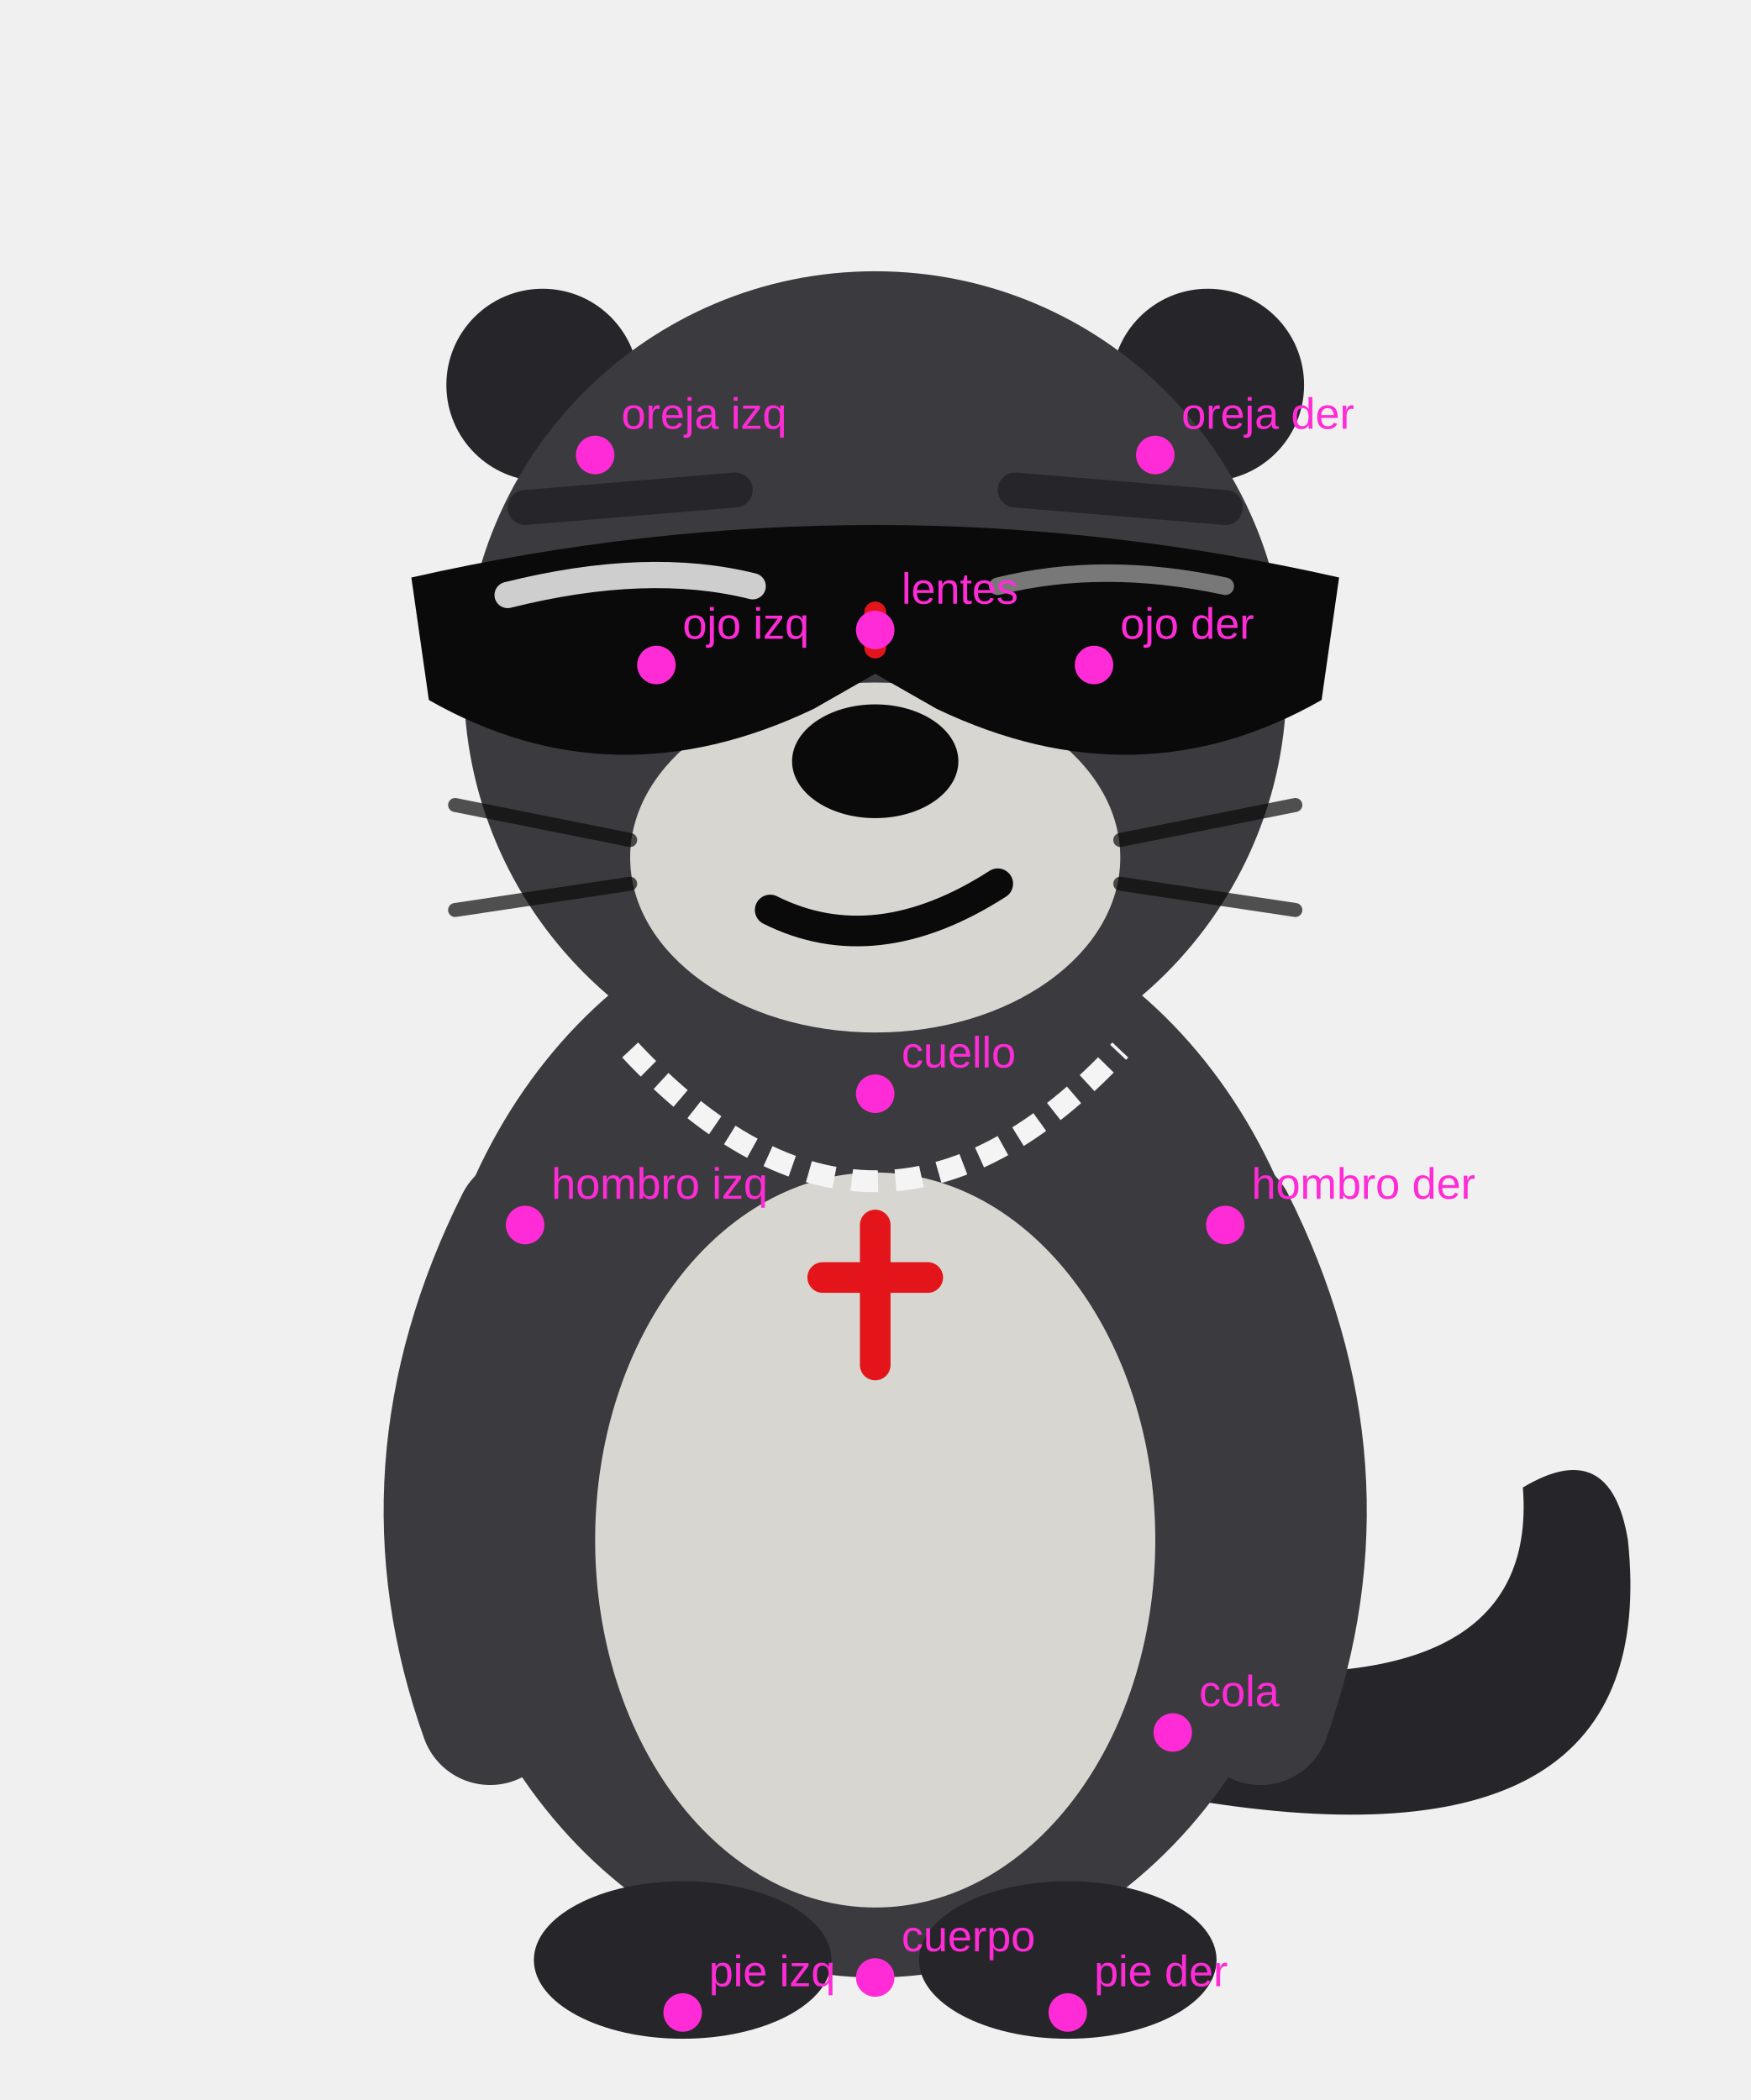
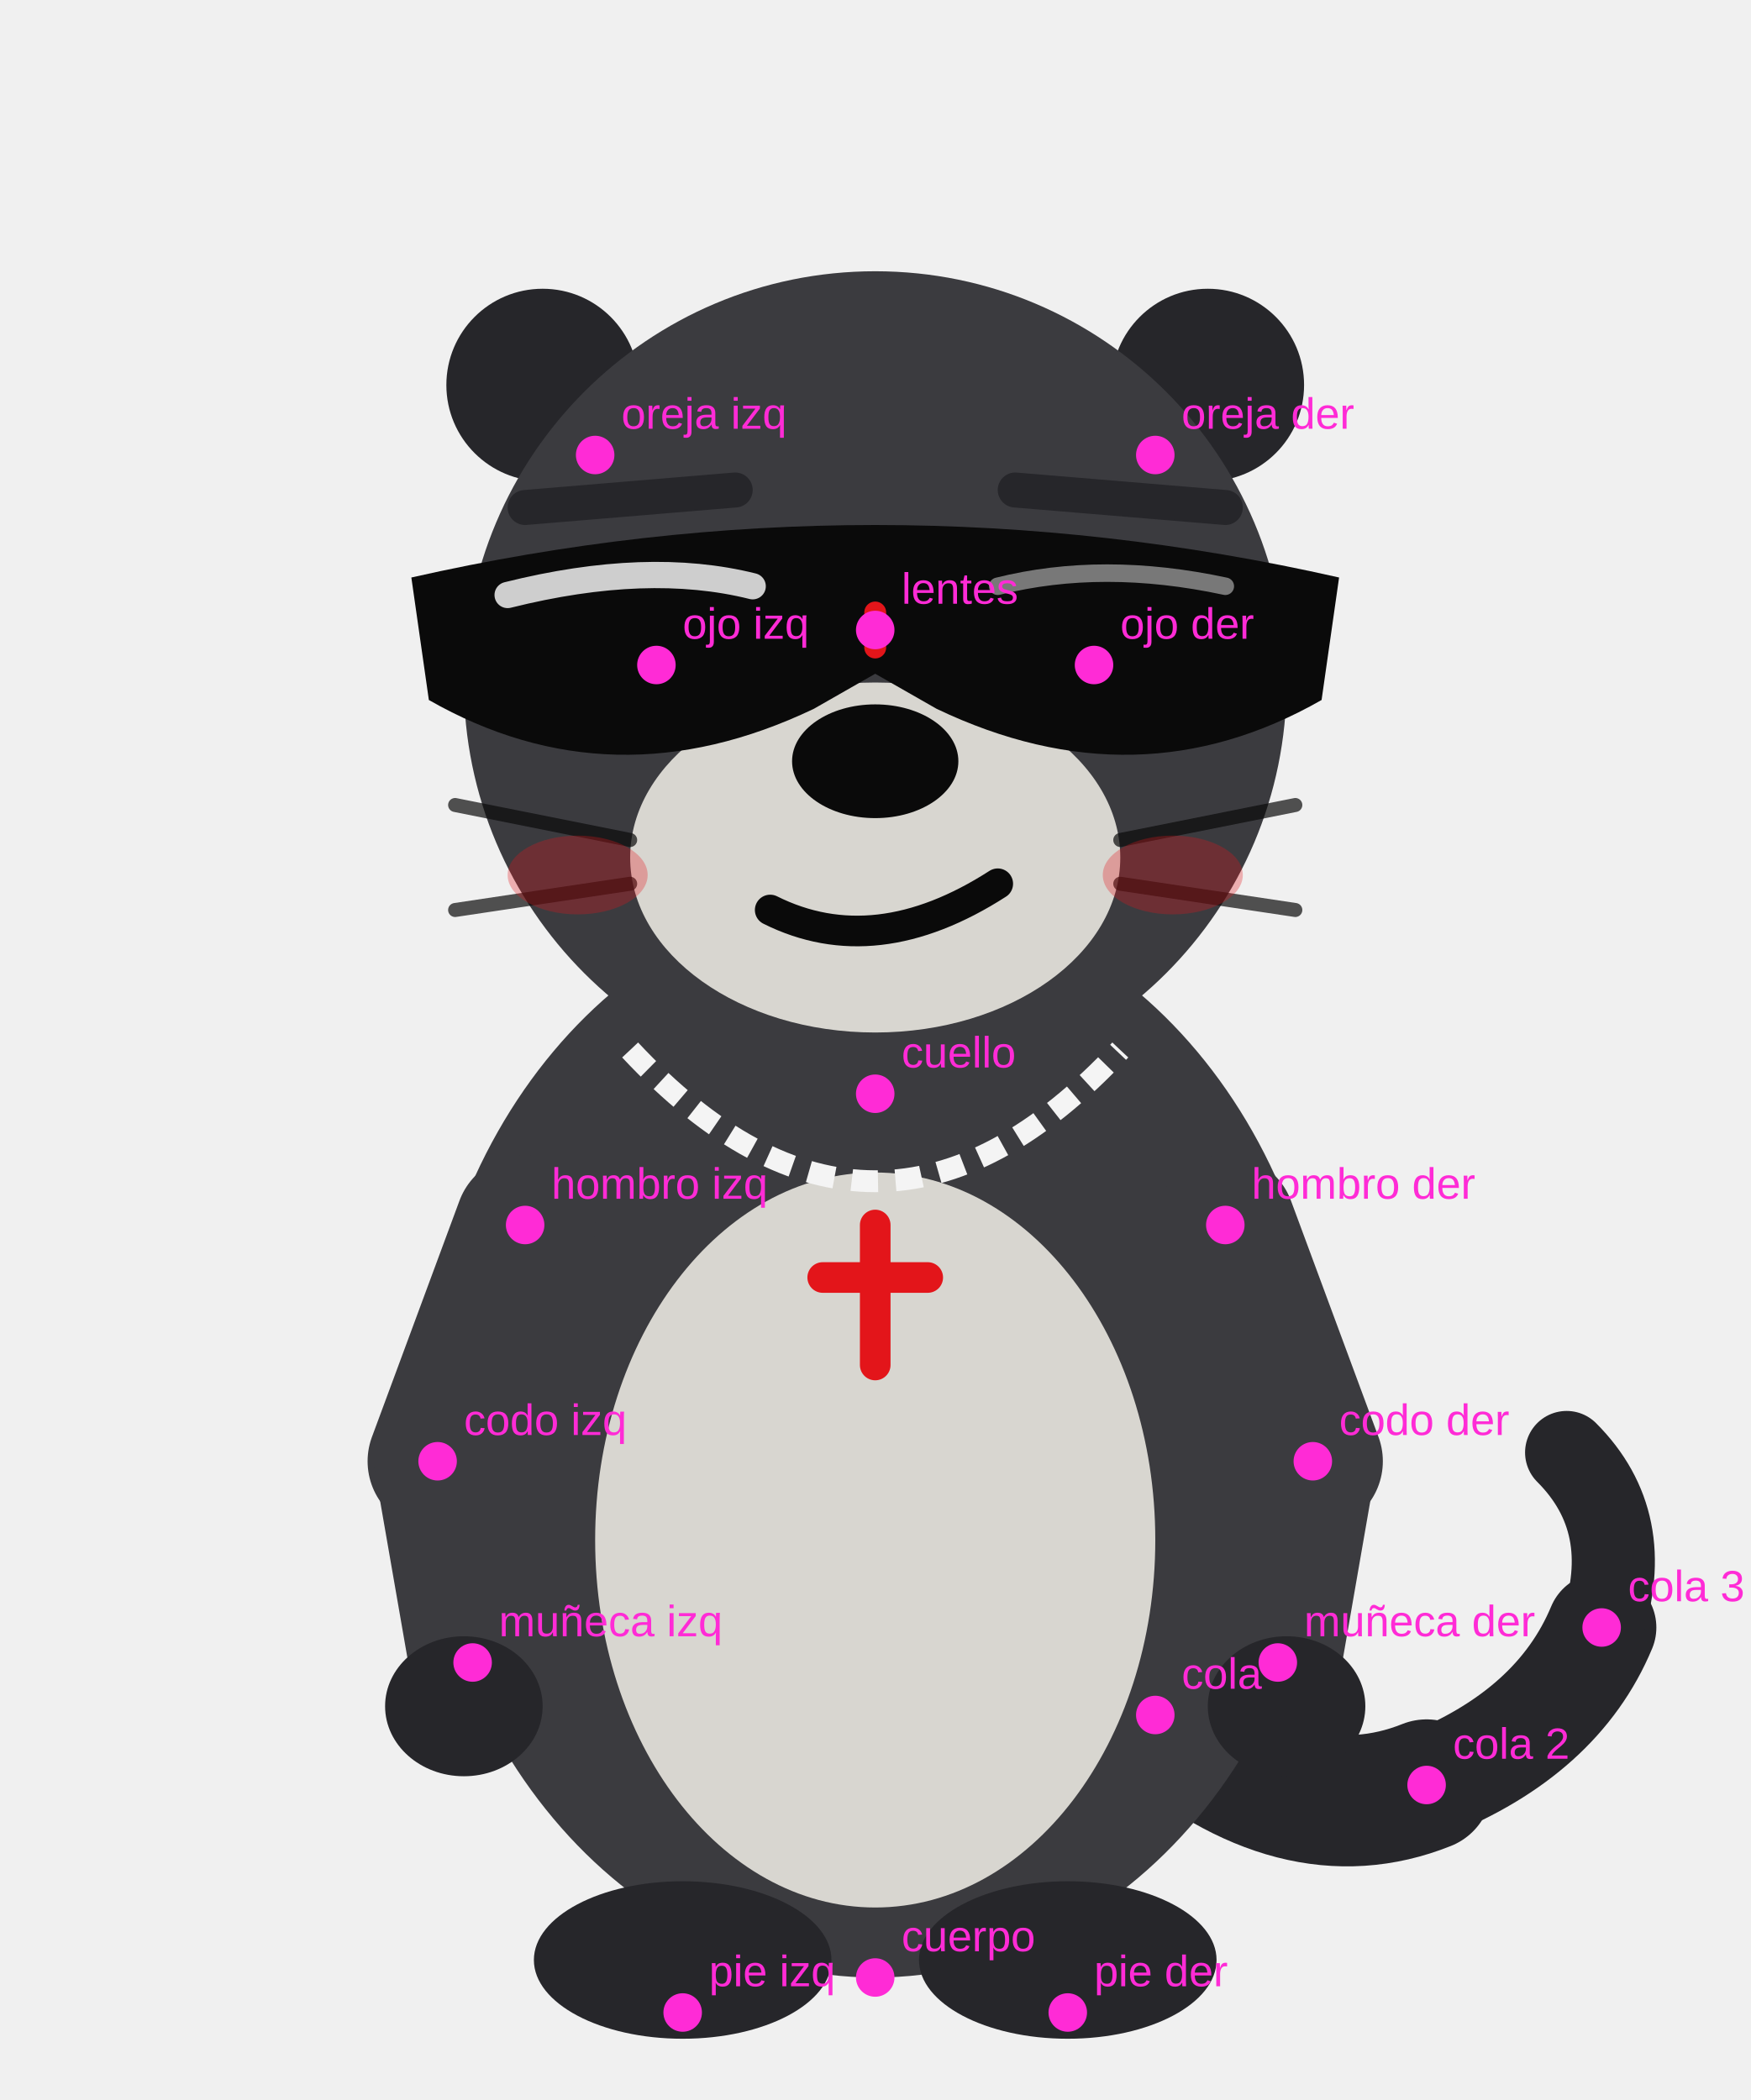
<svg xmlns="http://www.w3.org/2000/svg" width="800" height="960" viewBox="0 0 200 240">
  <g id="cola">
-     <path d="M138 206 Q190 214 186 176 Q184 164 174 170 Q176 196 132 190 Z" fill="#26262a" />
+     <path d="M132 196 Q148 210 163 204" fill="none" stroke="#26262a" stroke-width="15" stroke-linecap="round" />
+     <g id="cola-2">
+       <path d="M163 204 Q178 198 183 186" fill="none" stroke="#26262a" stroke-width="12.5" stroke-linecap="round" />
+       <g id="cola-3">
+         <path d="M183 186 Q187 174 179 166" fill="none" stroke="#26262a" stroke-width="9.5" stroke-linecap="round" />
+       </g>
+     </g>
  </g>
  <g id="cuerpo">
    <ellipse cx="100" cy="164" rx="52" ry="62" fill="#3b3b3f" />
    <ellipse cx="100" cy="176" rx="32" ry="42" fill="#d8d6d0" />
  </g>
  <g id="cadena">
    <path d="M72 120 Q100 150 128 120" fill="none" stroke="#f4f4f4" stroke-width="2.5" stroke-dasharray="3 2" />
    <path d="M100 140 V156 M94 146 H106" stroke="#e3151a" stroke-width="3.5" stroke-linecap="round" />
  </g>
  <g id="pie-izq">
    <ellipse cx="78" cy="224" rx="17" ry="9" fill="#26262a" />
  </g>
  <g id="pie-der">
    <ellipse cx="122" cy="224" rx="17" ry="9" fill="#26262a" />
  </g>
  <g id="brazos-cruzados" style="display:none">
    <path d="M60 148 Q100 176 140 150" fill="none" stroke="#26262a" stroke-width="17" stroke-linecap="round" />
    <path d="M140 160 Q100 184 60 160" fill="none" stroke="#3b3b3f" stroke-width="17" stroke-linecap="round" />
  </g>
  <g id="brazo-izq">
-     <path d="M60 140 Q46 168 56 196" fill="none" stroke="#3b3b3f" stroke-width="16" stroke-linecap="round" />
+     <path d="M60 140 L50 167" stroke="#3b3b3f" stroke-width="16" stroke-linecap="round" />
+     <g id="antebrazo-izq">
+       <path d="M50 167 L54 190" stroke="#3b3b3f" stroke-width="14.5" stroke-linecap="round" />
+       <g id="mano-izq">
+         <ellipse cx="53" cy="195" rx="9" ry="8" fill="#26262a" />
+       </g>
+     </g>
  </g>
  <g id="brazo-der">
-     <path d="M140 140 Q154 168 144 196" fill="none" stroke="#3b3b3f" stroke-width="16" stroke-linecap="round" />
+     <path d="M140 140 L150 167" stroke="#3b3b3f" stroke-width="16" stroke-linecap="round" />
+     <g id="antebrazo-der">
+       <path d="M150 167 L146 190" stroke="#3b3b3f" stroke-width="14.5" stroke-linecap="round" />
+       <g id="mano-der">
+         <ellipse cx="147" cy="195" rx="9" ry="8" fill="#26262a" />
+       </g>
+     </g>
  </g>
  <g id="cabeza-todo">
    <g id="oreja-izq">
      <circle cx="62" cy="44" r="11" fill="#26262a" />
    </g>
    <g id="oreja-der">
      <circle cx="138" cy="44" r="11" fill="#26262a" />
    </g>
    <g id="cabeza">
      <circle cx="100" cy="78" r="47" fill="#3b3b3f" />
      <ellipse cx="100" cy="98" rx="28" ry="20" fill="#d8d6d0" />
    </g>
    <g id="nariz">
      <ellipse cx="100" cy="87" rx="9.5" ry="6.5" fill="#0a0a0a" />
    </g>
    <g id="bigotes">
      <path d="M72 96 L52 92 M72 101 L52 104 M128 96 L148 92 M128 101 L148 104" stroke="#0a0a0a" stroke-width="1.6" stroke-linecap="round" opacity="0.7" />
    </g>
    <g id="ojo-izq">
      <ellipse cx="75" cy="76" rx="8" ry="8.5" fill="#f4f4f4" />
      <g id="pupila-izq">
        <circle cx="76" cy="77" r="4" fill="#0a0a0a" />
      </g>
    </g>
    <g id="ojo-der">
      <ellipse cx="125" cy="76" rx="8" ry="8.5" fill="#f4f4f4" />
      <g id="pupila-der">
        <circle cx="124" cy="77" r="4" fill="#0a0a0a" />
+       </g>
+     </g>
+     <g id="cachetes">
+       <g fill="#e3151a" opacity="0.3">
+         <ellipse cx="66" cy="100" rx="8" ry="4.5" />
+         <ellipse cx="134" cy="100" rx="8" ry="4.5" />
      </g>
    </g>
    <g id="cejas">
      <g id="cejas-chill">
        <path d="M60 58 L84 56 M116 56 L140 58" stroke="#26262a" stroke-width="4" stroke-linecap="round" />
      </g>
      <g id="cejas-happy" style="display:none">
        <path d="M60 55 Q72 48 84 53 M116 53 Q128 48 140 55" fill="none" stroke="#26262a" stroke-width="4" stroke-linecap="round" />
      </g>
      <g id="cejas-annoyed" style="display:none">
        <path d="M60 52 L86 60 M114 60 L140 52" stroke="#0a0a0a" stroke-width="4.5" stroke-linecap="round" />
      </g>
      <g id="cejas-party" style="display:none">
        <path d="M60 52 Q72 44 84 50 M116 50 Q128 44 140 52" fill="none" stroke="#26262a" stroke-width="4" stroke-linecap="round" />
      </g>
      <g id="cejas-sleepy" style="display:none">
        <path d="M60 60 L84 60 M116 60 L140 60" stroke="#26262a" stroke-width="4" stroke-linecap="round" />
      </g>
      <g id="cejas-sad" style="display:none">
        <path d="M60 58 L84 51 M116 51 L140 58" stroke="#26262a" stroke-width="4" stroke-linecap="round" />
      </g>
    </g>
    <g id="lentes">
      <path d="M47 66 Q100 54 153 66 L151 80 Q130 92 107 81 L100 77 L93 81 Q70 92 49 80 Z" fill="#0a0a0a" />
      <path d="M58 68 Q74 64 86 67" fill="none" stroke="#fff" stroke-width="3" stroke-linecap="round" opacity="0.8" />
      <path d="M114 67 Q126 64 140 67" fill="none" stroke="#fff" stroke-width="2" stroke-linecap="round" opacity="0.45" />
      <path d="M100 70 L100 74" stroke="#e3151a" stroke-width="2.5" stroke-linecap="round" />
    </g>
    <g id="boca">
      <g id="boca-chill">
        <path d="M88 104 Q100 110 114 101" fill="none" stroke="#0a0a0a" stroke-width="3.5" stroke-linecap="round" />
      </g>
      <g id="boca-happy" style="display:none">
        <path d="M86 100 Q100 122 114 100 Z" fill="#0a0a0a" />
        <path d="M93 108 Q100 116 107 108 Z" fill="#e3151a" />
      </g>
      <g id="boca-annoyed" style="display:none">
        <path d="M89 107 Q100 101 111 107" fill="none" stroke="#0a0a0a" stroke-width="3.5" stroke-linecap="round" />
      </g>
      <g id="boca-party" style="display:none">
        <ellipse cx="100" cy="106" rx="11" ry="10" fill="#0a0a0a" />
        <ellipse cx="100" cy="110" rx="6" ry="4" fill="#e3151a" />
      </g>
      <g id="boca-sleepy" style="display:none">
        <ellipse cx="100" cy="105" rx="4" ry="3.5" fill="#0a0a0a" />
      </g>
      <g id="boca-sad" style="display:none">
        <path d="M89 108 Q100 99 111 108" fill="none" stroke="#0a0a0a" stroke-width="3.5" stroke-linecap="round" />
      </g>
    </g>
  </g>
  <g id="extras">
    <g id="lagrima" style="display:none">
      <path d="M142 84 q-5 8 0 11 q5 -3 0 -11 Z" fill="#8fd3ff" />
    </g>
    <g id="zzz" style="display:none">
      <g fill="#f4f4f4" font-family="Arial Black, Arial" font-weight="900">
        <text x="150" y="40" font-size="18">z</text>
        <text x="166" y="22" font-size="13">z</text>
      </g>
    </g>
    <g id="notas" style="display:none">
      <g font-family="Arial" font-weight="900">
        <text x="28" y="44" font-size="22" fill="#f4f4f4">♪</text>
        <text x="160" y="36" font-size="20" fill="#e3151a">♫</text>
      </g>
    </g>
  </g>
  <g id="guia">
-     <circle cx="134" cy="198" r="2.2" fill="#ff2bd6" />
-     <text x="137" y="195" font-size="5" font-family="Arial" fill="#ff2bd6">cola</text>
+     <circle cx="132" cy="196" r="2.2" fill="#ff2bd6" />
+     <text x="135" y="193" font-size="5" font-family="Arial" fill="#ff2bd6">cola</text>
+     <circle cx="163" cy="204" r="2.2" fill="#ff2bd6" />
+     <text x="166" y="201" font-size="5" font-family="Arial" fill="#ff2bd6">cola 2</text>
+     <circle cx="183" cy="186" r="2.2" fill="#ff2bd6" />
+     <text x="186" y="183" font-size="5" font-family="Arial" fill="#ff2bd6">cola 3</text>
+     <circle cx="50" cy="167" r="2.2" fill="#ff2bd6" />
+     <text x="53" y="164" font-size="5" font-family="Arial" fill="#ff2bd6">codo izq</text>
+     <circle cx="150" cy="167" r="2.2" fill="#ff2bd6" />
+     <text x="153" y="164" font-size="5" font-family="Arial" fill="#ff2bd6">codo der</text>
+     <circle cx="54" cy="190" r="2.2" fill="#ff2bd6" />
+     <text x="57" y="187" font-size="5" font-family="Arial" fill="#ff2bd6">muñeca izq</text>
+     <circle cx="146" cy="190" r="2.2" fill="#ff2bd6" />
+     <text x="149" y="187" font-size="5" font-family="Arial" fill="#ff2bd6">muñeca der</text>
    <circle cx="100" cy="226" r="2.2" fill="#ff2bd6" />
    <text x="103" y="223" font-size="5" font-family="Arial" fill="#ff2bd6">cuerpo</text>
    <circle cx="60" cy="140" r="2.2" fill="#ff2bd6" />
    <text x="63" y="137" font-size="5" font-family="Arial" fill="#ff2bd6">hombro izq</text>
    <circle cx="140" cy="140" r="2.2" fill="#ff2bd6" />
    <text x="143" y="137" font-size="5" font-family="Arial" fill="#ff2bd6">hombro der</text>
    <circle cx="100" cy="125" r="2.2" fill="#ff2bd6" />
    <text x="103" y="122" font-size="5" font-family="Arial" fill="#ff2bd6">cuello</text>
    <circle cx="68" cy="52" r="2.2" fill="#ff2bd6" />
    <text x="71" y="49" font-size="5" font-family="Arial" fill="#ff2bd6">oreja izq</text>
    <circle cx="132" cy="52" r="2.2" fill="#ff2bd6" />
    <text x="135" y="49" font-size="5" font-family="Arial" fill="#ff2bd6">oreja der</text>
    <circle cx="75" cy="76" r="2.2" fill="#ff2bd6" />
    <text x="78" y="73" font-size="5" font-family="Arial" fill="#ff2bd6">ojo izq</text>
    <circle cx="125" cy="76" r="2.2" fill="#ff2bd6" />
    <text x="128" y="73" font-size="5" font-family="Arial" fill="#ff2bd6">ojo der</text>
    <circle cx="100" cy="72" r="2.2" fill="#ff2bd6" />
    <text x="103" y="69" font-size="5" font-family="Arial" fill="#ff2bd6">lentes</text>
    <circle cx="78" cy="230" r="2.2" fill="#ff2bd6" />
    <text x="81" y="227" font-size="5" font-family="Arial" fill="#ff2bd6">pie izq</text>
    <circle cx="122" cy="230" r="2.2" fill="#ff2bd6" />
    <text x="125" y="227" font-size="5" font-family="Arial" fill="#ff2bd6">pie der</text>
  </g>
</svg>
